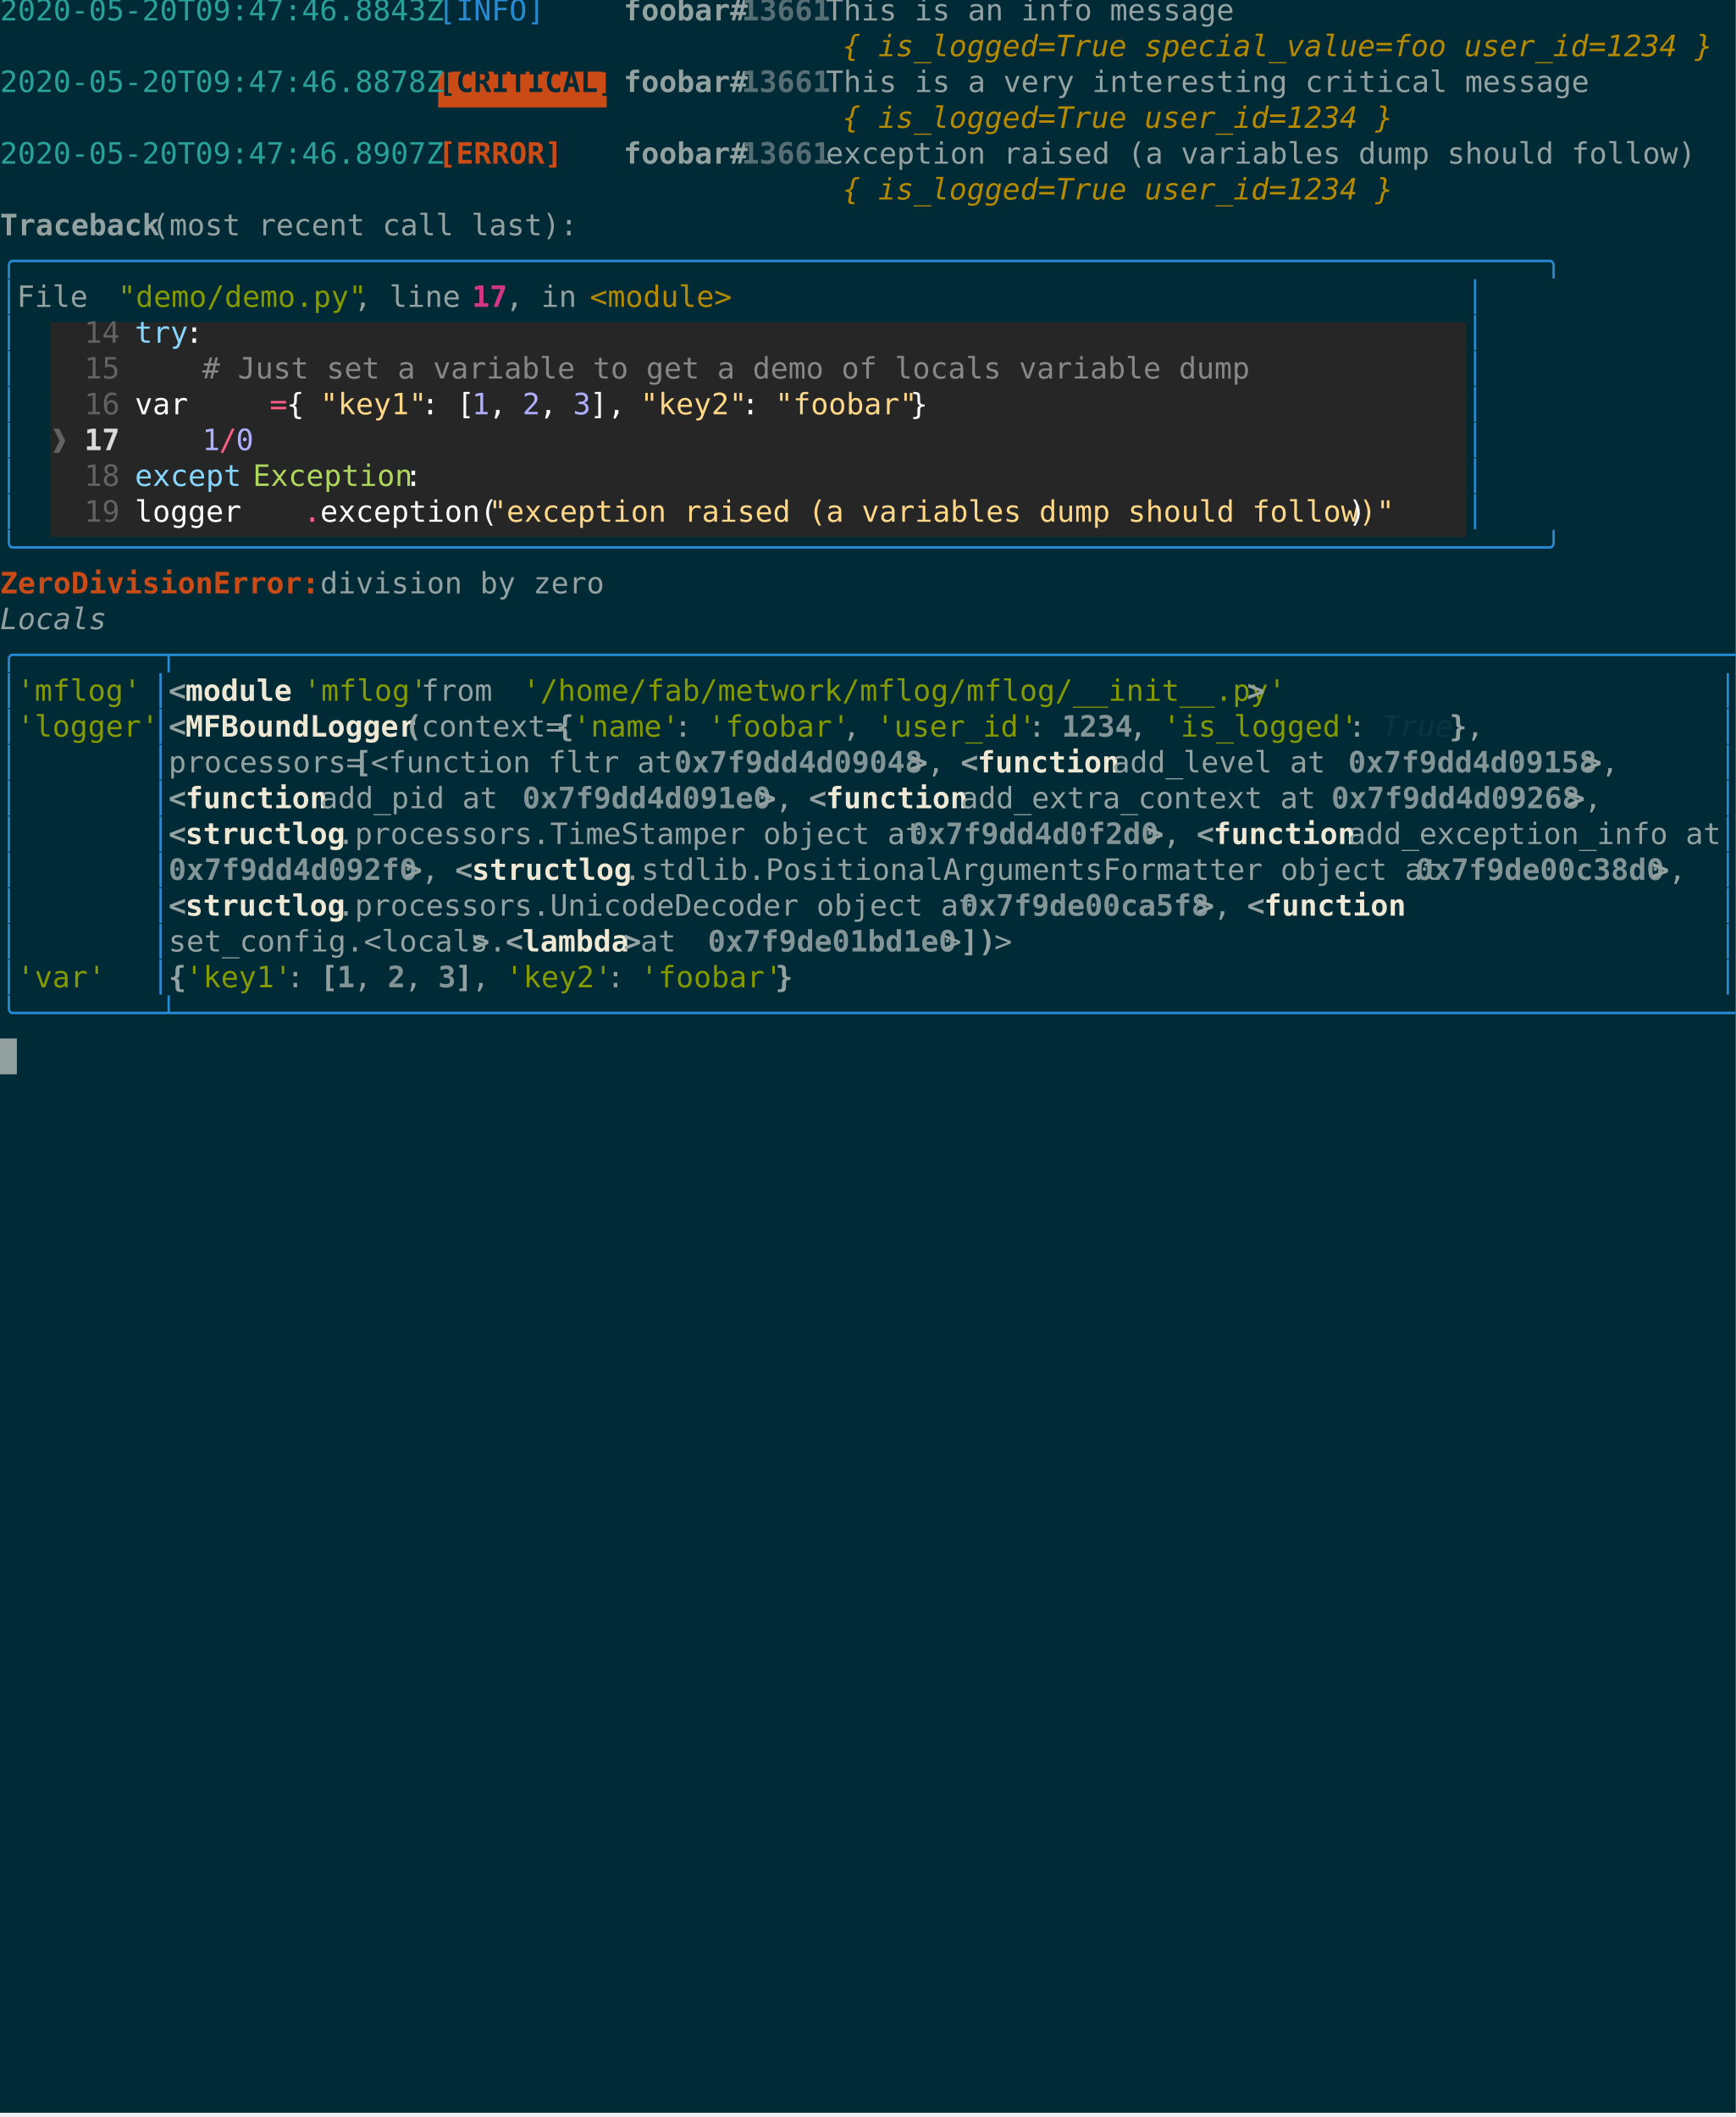
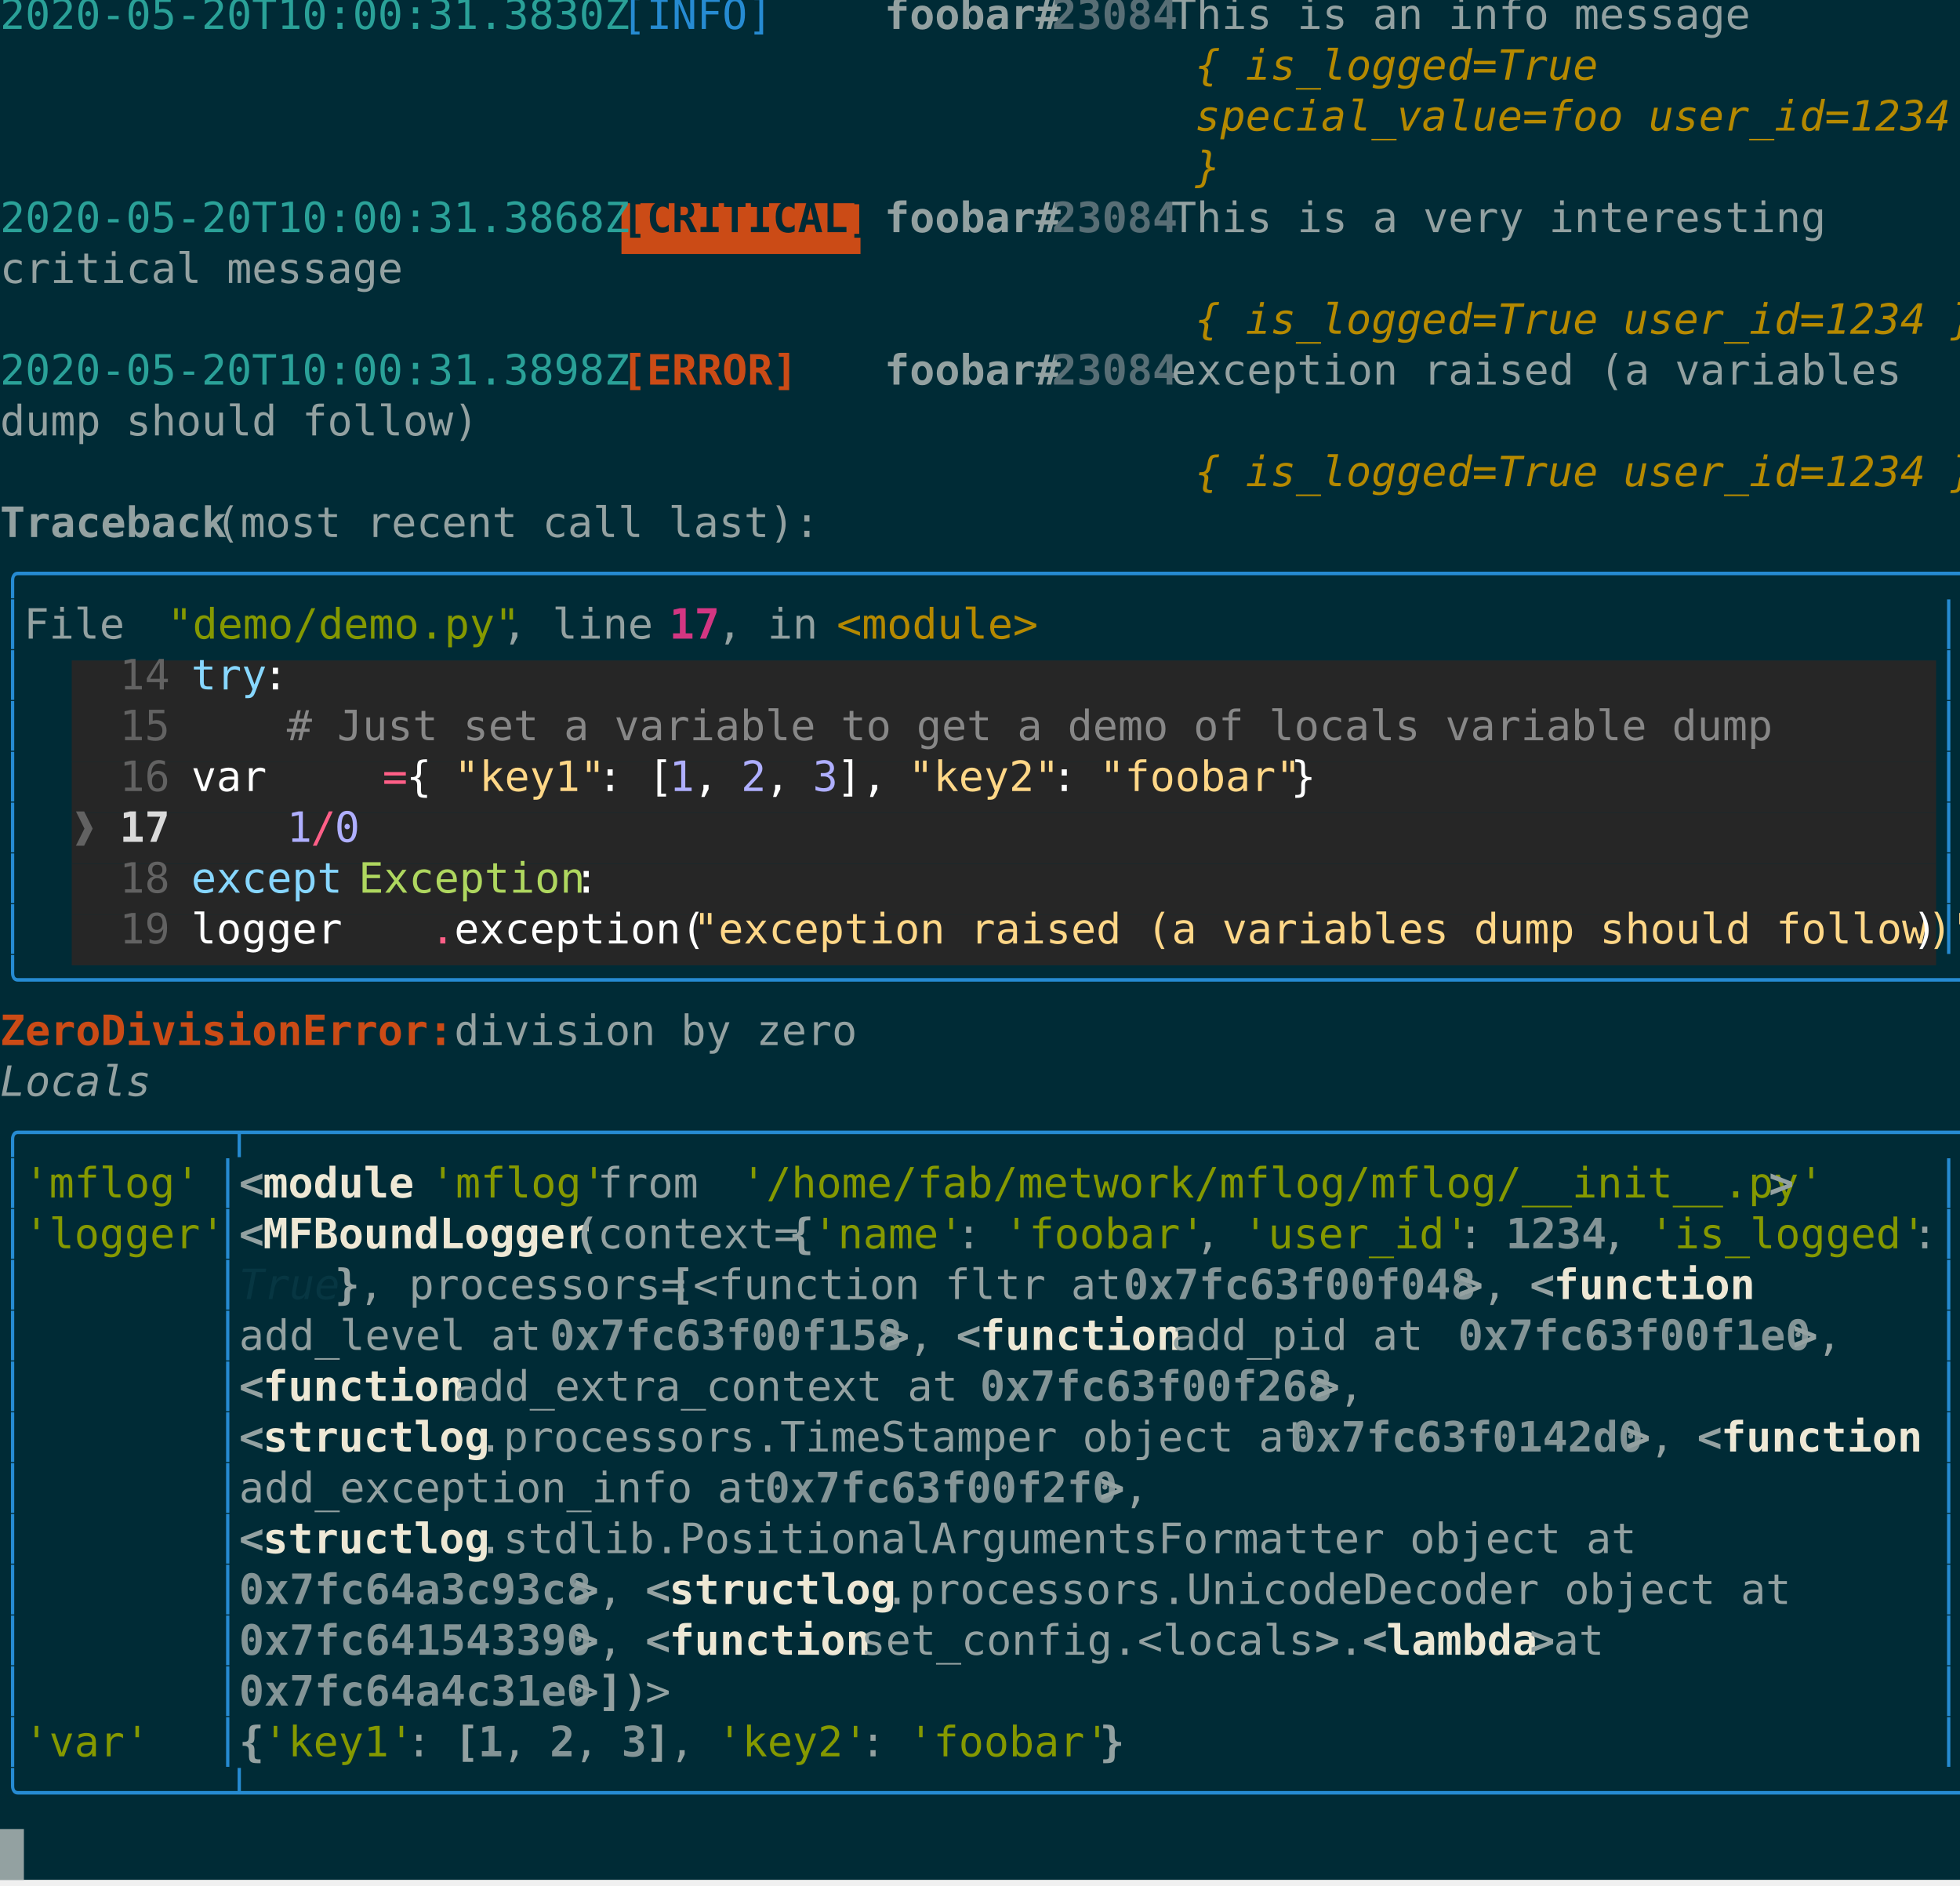
- <svg xmlns="http://www.w3.org/2000/svg" xmlns:ns1="https://github.com/nbedos/termtosvg" xmlns:xlink="http://www.w3.org/1999/xlink" id="terminal" baseProfile="full" viewBox="0 0 824 1005" width="824" version="1.1">
+ <svg xmlns="http://www.w3.org/2000/svg" xmlns:ns1="https://github.com/nbedos/termtosvg" xmlns:xlink="http://www.w3.org/1999/xlink" id="terminal" baseProfile="full" viewBox="0 0 656 631" width="656" version="1.1">
  <defs>
    <ns1:template_settings>
-       <ns1:screen_geometry columns="103" rows="59" />
+       <ns1:screen_geometry columns="82" rows="37" />
      <ns1:animation type="css" />
    </ns1:template_settings>
    <style type="text/css" id="generated-style">#screen {
                font-family: 'DejaVu Sans Mono', monospace;
                font-style: normal;
                font-size: 14px;
            }

        text {
            dominant-baseline: text-before-edge;
            white-space: pre;
        }
    </style>
    <style type="text/css" id="user-style">
            /* The colors defined below are the default 16 colors used for rendering text of the terminal. Adjust
               them as needed.
               Solarized dark color theme (http://ethanschoonover.com/solarized) */
            .foreground {fill: #93a1a1;}
            .background {fill: #002b36;}
            .color0 {fill: #002b36;}
            .color1 {fill: #dc322f;}
            .color2 {fill: #859900;}
            .color3 {fill: #b58900;}
            .color4 {fill: #268bd2;}
            .color5 {fill: #6c71c4;}
            .color6 {fill: #2aa198;}
            .color7 {fill: #93a1a1;}
            .color8 {fill: #657b83;}
            .color9 {fill: #cb4b16;}
            .color10 {fill: #073642;}
            .color11 {fill: #586e75;}
            .color12 {fill: #839496;}
            .color13 {fill: #eee8d5;}
            .color14 {fill: #d33682;}
            .color15 {fill: #fdf6e3;}
        </style>
  </defs>
-   <svg id="screen" width="824" height="1003" viewBox="0 0 824 1003" preserveAspectRatio="xMidYMin slice">
+   <svg id="screen" width="656" height="629" viewBox="0 0 656 629" preserveAspectRatio="xMidYMin slice">
    <rect class="background" height="100%" width="100%" x="0" y="0" />
    <defs>
      <g id="g1">
-         <text x="0" textLength="208" class="color6">2020-05-20T09:47:46.8843Z </text>
+         <text x="0" textLength="208" class="color6">2020-05-20T10:00:31.3830Z </text>
        <text x="208" textLength="80" class="color4">  [INFO]  </text>
        <text x="288" textLength="8" class="foreground"> </text>
        <text x="296" textLength="56" font-weight="bold" class="foreground">foobar#</text>
-         <text x="352" textLength="40" font-weight="bold" class="color11">13661</text>
-         <text x="392" textLength="432" class="foreground"> This is an info message                              </text>
+         <text x="352" textLength="40" font-weight="bold" class="color11">23084</text>
+         <text x="392" textLength="264" class="foreground"> This is an info message         </text>
      </g>
      <g id="g2">
        <text x="0" textLength="208" class="color6">                          </text>
        <text x="208" textLength="192" class="foreground">                        </text>
-         <text x="400" textLength="416" font-style="italic" class="color3">{ is_logged=True special_value=foo user_id=1234 }   </text>
-         <text x="816" textLength="8" class="foreground"> </text>
+         <text x="400" textLength="248" font-style="italic" class="color3">{ is_logged=True               </text>
+         <text x="648" textLength="8" class="foreground"> </text>
      </g>
      <g id="g3">
-         <text x="0" textLength="208" class="color6">2020-05-20T09:47:46.8878Z </text>
+         <text x="0" textLength="400" class="foreground">                                                  </text>
+         <text x="400" textLength="248" font-style="italic" class="color3">special_value=foo user_id=1234 </text>
+         <text x="648" textLength="8" class="foreground"> </text>
+       </g>
+       <g id="g4">
+         <text x="0" textLength="400" class="foreground">                                                  </text>
+         <text x="400" textLength="248" font-style="italic" class="color3">}                              </text>
+         <text x="648" textLength="8" class="foreground"> </text>
+       </g>
+       <g id="g5">
+         <text x="0" textLength="208" class="color6">2020-05-20T10:00:31.3868Z </text>
        <text x="208" textLength="80" font-weight="bold" class="background">[CRITICAL]</text>
        <text x="288" textLength="8" class="foreground"> </text>
        <text x="296" textLength="56" font-weight="bold" class="foreground">foobar#</text>
-         <text x="352" textLength="40" font-weight="bold" class="color11">13661</text>
-         <text x="392" textLength="432" class="foreground"> This is a very interesting critical message          </text>
-       </g>
-       <g id="g4">
+         <text x="352" textLength="40" font-weight="bold" class="color11">23084</text>
+         <text x="392" textLength="264" class="foreground"> This is a very interesting      </text>
+       </g>
+       <g id="g6">
+         <text x="0" textLength="656" class="foreground">                                                  critical message                </text>
+       </g>
+       <g id="g7">
        <text x="0" textLength="208" class="color6">                          </text>
        <text x="208" textLength="192" class="foreground">                        </text>
-         <text x="400" textLength="416" font-style="italic" class="color3">{ is_logged=True user_id=1234 }                     </text>
-         <text x="816" textLength="8" class="foreground"> </text>
-       </g>
-       <g id="g5">
-         <text x="0" textLength="208" class="color6">2020-05-20T09:47:46.8907Z </text>
+         <text x="400" textLength="248" font-style="italic" class="color3">{ is_logged=True user_id=1234 }</text>
+         <text x="648" textLength="8" class="foreground"> </text>
+       </g>
+       <g id="g8">
+         <text x="0" textLength="208" class="color6">2020-05-20T10:00:31.3898Z </text>
        <text x="208" textLength="80" font-weight="bold" class="color9"> [ERROR]  </text>
        <text x="288" textLength="8" class="foreground"> </text>
        <text x="296" textLength="56" font-weight="bold" class="foreground">foobar#</text>
-         <text x="352" textLength="40" font-weight="bold" class="color11">13661</text>
-         <text x="392" textLength="432" class="foreground"> exception raised (a variables dump should follow)    </text>
-       </g>
-       <g id="g6">
+         <text x="352" textLength="40" font-weight="bold" class="color11">23084</text>
+         <text x="392" textLength="264" class="foreground"> exception raised (a variables   </text>
+       </g>
+       <g id="g9">
+         <text x="0" textLength="656" class="foreground">                                                  dump should follow)             </text>
+       </g>
+       <g id="g10">
        <text x="0" textLength="72" font-weight="bold" class="foreground">Traceback</text>
        <text x="72" textLength="200" class="foreground"> (most recent call last):</text>
      </g>
-       <g id="g7">
-         <text x="0" textLength="704" class="color4">╭──────────────────────────────────────────────────────────────────────────────────────╮</text>
-       </g>
-       <g id="g8">
+       <g id="g11">
+         <text x="0" textLength="656" class="color4">╭────────────────────────────────────────────────────────────────────────────────╮</text>
+       </g>
+       <g id="g12">
        <text x="0" textLength="8" class="color4">│</text>
        <text x="8" textLength="48" class="foreground"> File </text>
        <text x="56" textLength="112" class="color2">"demo/demo.py"</text>
        <text x="168" textLength="56" class="foreground">, line </text>
        <text x="224" textLength="16" font-weight="bold" class="color14">17</text>
        <text x="240" textLength="40" class="foreground">, in </text>
        <text x="280" textLength="64" class="color3">&lt;module&gt;</text>
-         <text x="344" textLength="352" class="foreground">                                            </text>
-         <text x="696" textLength="8" class="color4">│</text>
-       </g>
-       <g id="g9">
+         <text x="344" textLength="304" class="foreground">                                      </text>
+         <text x="648" textLength="8" class="color4">│</text>
+       </g>
+       <g id="g13">
        <text x="0" textLength="8" class="color4">│</text>
        <text x="8" textLength="16" class="foreground">  </text>
        <text x="24" textLength="16" font-weight="bold" fill="#dadada">  </text>
        <text x="40" textLength="24" fill="#626262">14 </text>
        <text x="64" textLength="24" fill="#87d7ff">try</text>
        <text x="88" textLength="8" fill="#ffffff">:</text>
-         <text x="96" textLength="600" class="foreground">                                                                           </text>
-         <text x="696" textLength="8" class="color4">│</text>
-       </g>
-       <g id="g10">
+         <text x="96" textLength="552" class="foreground">                                                                     </text>
+         <text x="648" textLength="8" class="color4">│</text>
+       </g>
+       <g id="g14">
        <text x="0" textLength="8" class="color4">│</text>
        <text x="8" textLength="16" class="foreground">  </text>
        <text x="24" textLength="16" font-weight="bold" fill="#dadada">  </text>
        <text x="40" textLength="24" fill="#626262">15 </text>
        <text x="64" textLength="32" fill="#ffffff">    </text>
        <text x="96" textLength="472" fill="#878787"># Just set a variable to get a demo of locals variable dump</text>
-         <text x="568" textLength="128" class="foreground">                </text>
-         <text x="696" textLength="8" class="color4">│</text>
-       </g>
-       <g id="g11">
+         <text x="568" textLength="80" class="foreground">          </text>
+         <text x="648" textLength="8" class="color4">│</text>
+       </g>
+       <g id="g15">
        <text x="0" textLength="8" class="color4">│</text>
        <text x="8" textLength="16" class="foreground">  </text>
        <text x="24" textLength="16" font-weight="bold" fill="#dadada">  </text>
        <text x="40" textLength="24" fill="#626262">16 </text>
        <text x="64" textLength="64" fill="#ffffff">    var </text>
        <text x="128" textLength="8" fill="#ff5f87">=</text>
        <text x="136" textLength="16" fill="#ffffff"> {</text>
        <text x="152" textLength="48" fill="#ffd787">"key1"</text>
        <text x="200" textLength="24" fill="#ffffff">: [</text>
        <text x="224" textLength="8" fill="#afafff">1</text>
        <text x="232" textLength="16" fill="#ffffff">, </text>
        <text x="248" textLength="8" fill="#afafff">2</text>
        <text x="256" textLength="16" fill="#ffffff">, </text>
        <text x="272" textLength="8" fill="#afafff">3</text>
        <text x="280" textLength="24" fill="#ffffff">], </text>
        <text x="304" textLength="48" fill="#ffd787">"key2"</text>
        <text x="352" textLength="16" fill="#ffffff">: </text>
        <text x="368" textLength="64" fill="#ffd787">"foobar"</text>
        <text x="432" textLength="8" fill="#ffffff">}</text>
-         <text x="440" textLength="256" class="foreground">                                </text>
-         <text x="696" textLength="8" class="color4">│</text>
-       </g>
-       <g id="g12">
+         <text x="440" textLength="208" class="foreground">                          </text>
+         <text x="648" textLength="8" class="color4">│</text>
+       </g>
+       <g id="g16">
        <text x="0" textLength="8" class="color4">│</text>
        <text x="8" textLength="16" class="foreground">  </text>
        <text x="24" textLength="16" fill="#626262">❱ </text>
        <text x="40" textLength="24" font-weight="bold" fill="#dadada">17 </text>
        <text x="64" textLength="32" fill="#ffffff">    </text>
        <text x="96" textLength="8" fill="#afafff">1</text>
        <text x="104" textLength="8" fill="#ff5f87">/</text>
        <text x="112" textLength="8" fill="#afafff">0</text>
-         <text x="120" textLength="576" class="foreground">                                                                        </text>
-         <text x="696" textLength="8" class="color4">│</text>
-       </g>
-       <g id="g13">
+         <text x="120" textLength="528" class="foreground">                                                                  </text>
+         <text x="648" textLength="8" class="color4">│</text>
+       </g>
+       <g id="g17">
        <text x="0" textLength="8" class="color4">│</text>
        <text x="8" textLength="16" class="foreground">  </text>
        <text x="24" textLength="16" font-weight="bold" fill="#dadada">  </text>
        <text x="40" textLength="24" fill="#626262">18 </text>
        <text x="64" textLength="48" fill="#87d7ff">except</text>
        <text x="112" textLength="8" fill="#ffffff"> </text>
        <text x="120" textLength="72" fill="#afd75f">Exception</text>
        <text x="192" textLength="8" fill="#ffffff">:</text>
-         <text x="200" textLength="496" class="foreground">                                                              </text>
-         <text x="696" textLength="8" class="color4">│</text>
-       </g>
-       <g id="g14">
+         <text x="200" textLength="448" class="foreground">                                                        </text>
+         <text x="648" textLength="8" class="color4">│</text>
+       </g>
+       <g id="g18">
        <text x="0" textLength="8" class="color4">│</text>
        <text x="8" textLength="16" class="foreground">  </text>
        <text x="24" textLength="16" font-weight="bold" fill="#dadada">  </text>
        <text x="40" textLength="24" fill="#626262">19 </text>
        <text x="64" textLength="80" fill="#ffffff">    logger</text>
        <text x="144" textLength="8" fill="#ff5f87">.</text>
        <text x="152" textLength="80" fill="#ffffff">exception(</text>
        <text x="232" textLength="408" fill="#ffd787">"exception raised (a variables dump should follow)"</text>
        <text x="640" textLength="8" fill="#ffffff">)</text>
-         <text x="648" textLength="48" class="foreground">      </text>
-         <text x="696" textLength="8" class="color4">│</text>
-       </g>
-       <g id="g15">
-         <text x="0" textLength="704" class="color4">╰──────────────────────────────────────────────────────────────────────────────────────╯</text>
-       </g>
-       <g id="g16">
+         <text x="648" textLength="8" class="color4">│</text>
+       </g>
+       <g id="g19">
+         <text x="0" textLength="656" class="color4">╰────────────────────────────────────────────────────────────────────────────────╯</text>
+       </g>
+       <g id="g20">
        <text x="0" textLength="152" font-weight="bold" class="color9">ZeroDivisionError: </text>
        <text x="152" textLength="128" class="foreground">division by zero</text>
      </g>
-       <g id="g17">
-         <text x="0" textLength="824" font-style="italic" class="foreground">                                                Locals                                                 </text>
-       </g>
-       <g id="g18">
-         <text x="0" textLength="824" class="color4">╭────────┬────────────────────────────────────────────────────────────────────────────────────────────╮</text>
-       </g>
-       <g id="g19">
+       <g id="g21">
+         <text x="0" textLength="656" font-style="italic" class="foreground">                                      Locals                                      </text>
+       </g>
+       <g id="g22">
+         <text x="0" textLength="656" class="color4">╭────────┬───────────────────────────────────────────────────────────────────────╮</text>
+       </g>
+       <g id="g23">
        <text x="0" textLength="8" class="color4">│</text>
        <text x="8" textLength="56" class="color2">'mflog'</text>
        <text x="64" textLength="8" class="foreground"> </text>
        <text x="72" textLength="8" class="color4">│</text>
        <text x="80" textLength="8" font-weight="bold" class="foreground">&lt;</text>
        <text x="88" textLength="48" font-weight="bold" class="color13">module</text>
        <text x="136" textLength="8" class="foreground"> </text>
        <text x="144" textLength="56" class="color2">'mflog'</text>
        <text x="200" textLength="48" class="foreground"> from </text>
        <text x="248" textLength="344" class="color2">'/home/fab/metwork/mflog/mflog/__init__.py'</text>
        <text x="592" textLength="8" font-weight="bold" class="foreground">&gt;</text>
-         <text x="600" textLength="216" class="foreground">                           </text>
-         <text x="816" textLength="8" class="color4">│</text>
-       </g>
-       <g id="g20">
+         <text x="600" textLength="48" class="foreground">      </text>
+         <text x="648" textLength="8" class="color4">│</text>
+       </g>
+       <g id="g24">
        <text x="0" textLength="8" class="color4">│</text>
        <text x="8" textLength="64" class="color2">'logger'</text>
        <text x="72" textLength="8" class="color4">│</text>
        <text x="80" textLength="8" font-weight="bold" class="foreground">&lt;</text>
        <text x="88" textLength="104" font-weight="bold" class="color13">MFBoundLogger</text>
        <text x="192" textLength="8" font-weight="bold" class="foreground">(</text>
        <text x="200" textLength="64" class="foreground">context=</text>
        <text x="264" textLength="8" font-weight="bold" class="foreground">{</text>
        <text x="272" textLength="48" class="color2">'name'</text>
        <text x="320" textLength="16" class="foreground">: </text>
        <text x="336" textLength="64" class="color2">'foobar'</text>
        <text x="400" textLength="16" class="foreground">, </text>
        <text x="416" textLength="72" class="color2">'user_id'</text>
        <text x="488" textLength="16" class="foreground">: </text>
        <text x="504" textLength="32" font-weight="bold" class="color12">1234</text>
        <text x="536" textLength="16" class="foreground">, </text>
        <text x="552" textLength="88" class="color2">'is_logged'</text>
-         <text x="640" textLength="16" class="foreground">: </text>
-         <text x="656" textLength="32" font-style="italic" class="color10">True</text>
-         <text x="688" textLength="8" font-weight="bold" class="foreground">}</text>
-         <text x="696" textLength="120" class="foreground">,              </text>
-         <text x="816" textLength="8" class="color4">│</text>
-       </g>
-       <g id="g21">
-         <text x="0" textLength="8" class="color4">│</text>
-         <text x="8" textLength="64" class="foreground">        </text>
-         <text x="72" textLength="8" class="color4">│</text>
-         <text x="80" textLength="88" class="foreground">processors=</text>
-         <text x="168" textLength="8" font-weight="bold" class="foreground">[</text>
-         <text x="176" textLength="144" class="foreground">&lt;function fltr at </text>
-         <text x="320" textLength="112" font-weight="bold" class="color12">0x7f9dd4d09048</text>
-         <text x="432" textLength="8" font-weight="bold" class="foreground">&gt;</text>
-         <text x="440" textLength="16" class="foreground">, </text>
-         <text x="456" textLength="8" font-weight="bold" class="foreground">&lt;</text>
-         <text x="464" textLength="64" font-weight="bold" class="color13">function</text>
-         <text x="528" textLength="112" class="foreground"> add_level at </text>
-         <text x="640" textLength="112" font-weight="bold" class="color12">0x7f9dd4d09158</text>
-         <text x="752" textLength="8" font-weight="bold" class="foreground">&gt;</text>
-         <text x="760" textLength="56" class="foreground">,      </text>
-         <text x="816" textLength="8" class="color4">│</text>
-       </g>
-       <g id="g22">
+         <text x="640" textLength="8" class="foreground">:</text>
+         <text x="648" textLength="8" class="color4">│</text>
+       </g>
+       <g id="g25">
+         <text x="0" textLength="8" class="color4">│</text>
+         <text x="8" textLength="64" class="foreground">        </text>
+         <text x="72" textLength="8" class="color4">│</text>
+         <text x="80" textLength="32" font-style="italic" class="color10">True</text>
+         <text x="112" textLength="8" font-weight="bold" class="foreground">}</text>
+         <text x="120" textLength="104" class="foreground">, processors=</text>
+         <text x="224" textLength="8" font-weight="bold" class="foreground">[</text>
+         <text x="232" textLength="144" class="foreground">&lt;function fltr at </text>
+         <text x="376" textLength="112" font-weight="bold" class="color12">0x7fc63f00f048</text>
+         <text x="488" textLength="8" font-weight="bold" class="foreground">&gt;</text>
+         <text x="496" textLength="16" class="foreground">, </text>
+         <text x="512" textLength="8" font-weight="bold" class="foreground">&lt;</text>
+         <text x="520" textLength="64" font-weight="bold" class="color13">function</text>
+         <text x="584" textLength="64" class="foreground">        </text>
+         <text x="648" textLength="8" class="color4">│</text>
+       </g>
+       <g id="g26">
+         <text x="0" textLength="8" class="color4">│</text>
+         <text x="8" textLength="64" class="foreground">        </text>
+         <text x="72" textLength="8" class="color4">│</text>
+         <text x="80" textLength="104" class="foreground">add_level at </text>
+         <text x="184" textLength="112" font-weight="bold" class="color12">0x7fc63f00f158</text>
+         <text x="296" textLength="8" font-weight="bold" class="foreground">&gt;</text>
+         <text x="304" textLength="16" class="foreground">, </text>
+         <text x="320" textLength="8" font-weight="bold" class="foreground">&lt;</text>
+         <text x="328" textLength="64" font-weight="bold" class="color13">function</text>
+         <text x="392" textLength="96" class="foreground"> add_pid at </text>
+         <text x="488" textLength="112" font-weight="bold" class="color12">0x7fc63f00f1e0</text>
+         <text x="600" textLength="8" font-weight="bold" class="foreground">&gt;</text>
+         <text x="608" textLength="40" class="foreground">,    </text>
+         <text x="648" textLength="8" class="color4">│</text>
+       </g>
+       <g id="g27">
        <text x="0" textLength="8" class="color4">│</text>
        <text x="8" textLength="64" class="foreground">        </text>
        <text x="72" textLength="8" class="color4">│</text>
        <text x="80" textLength="8" font-weight="bold" class="foreground">&lt;</text>
        <text x="88" textLength="64" font-weight="bold" class="color13">function</text>
-         <text x="152" textLength="96" class="foreground"> add_pid at </text>
-         <text x="248" textLength="112" font-weight="bold" class="color12">0x7f9dd4d091e0</text>
-         <text x="360" textLength="8" font-weight="bold" class="foreground">&gt;</text>
-         <text x="368" textLength="16" class="foreground">, </text>
-         <text x="384" textLength="8" font-weight="bold" class="foreground">&lt;</text>
-         <text x="392" textLength="64" font-weight="bold" class="color13">function</text>
-         <text x="456" textLength="176" class="foreground"> add_extra_context at </text>
-         <text x="632" textLength="112" font-weight="bold" class="color12">0x7f9dd4d09268</text>
-         <text x="744" textLength="8" font-weight="bold" class="foreground">&gt;</text>
-         <text x="752" textLength="64" class="foreground">,       </text>
-         <text x="816" textLength="8" class="color4">│</text>
-       </g>
-       <g id="g23">
+         <text x="152" textLength="176" class="foreground"> add_extra_context at </text>
+         <text x="328" textLength="112" font-weight="bold" class="color12">0x7fc63f00f268</text>
+         <text x="440" textLength="8" font-weight="bold" class="foreground">&gt;</text>
+         <text x="448" textLength="200" class="foreground">,                        </text>
+         <text x="648" textLength="8" class="color4">│</text>
+       </g>
+       <g id="g28">
        <text x="0" textLength="8" class="color4">│</text>
        <text x="8" textLength="64" class="foreground">        </text>
        <text x="72" textLength="8" class="color4">│</text>
        <text x="80" textLength="8" font-weight="bold" class="foreground">&lt;</text>
        <text x="88" textLength="72" font-weight="bold" class="color13">structlog</text>
        <text x="160" textLength="272" class="foreground">.processors.TimeStamper object at </text>
-         <text x="432" textLength="112" font-weight="bold" class="color12">0x7f9dd4d0f2d0</text>
+         <text x="432" textLength="112" font-weight="bold" class="color12">0x7fc63f0142d0</text>
        <text x="544" textLength="8" font-weight="bold" class="foreground">&gt;</text>
        <text x="552" textLength="16" class="foreground">, </text>
        <text x="568" textLength="8" font-weight="bold" class="foreground">&lt;</text>
        <text x="576" textLength="64" font-weight="bold" class="color13">function</text>
-         <text x="640" textLength="176" class="foreground"> add_exception_info at</text>
-         <text x="816" textLength="8" class="color4">│</text>
-       </g>
-       <g id="g24">
-         <text x="0" textLength="8" class="color4">│</text>
-         <text x="8" textLength="64" class="foreground">        </text>
-         <text x="72" textLength="8" class="color4">│</text>
-         <text x="80" textLength="112" font-weight="bold" class="color12">0x7f9dd4d092f0</text>
+         <text x="640" textLength="8" class="foreground"> </text>
+         <text x="648" textLength="8" class="color4">│</text>
+       </g>
+       <g id="g29">
+         <text x="0" textLength="8" class="color4">│</text>
+         <text x="8" textLength="64" class="foreground">        </text>
+         <text x="72" textLength="8" class="color4">│</text>
+         <text x="80" textLength="176" class="foreground">add_exception_info at </text>
+         <text x="256" textLength="112" font-weight="bold" class="color12">0x7fc63f00f2f0</text>
+         <text x="368" textLength="8" font-weight="bold" class="foreground">&gt;</text>
+         <text x="376" textLength="272" class="foreground">,                                 </text>
+         <text x="648" textLength="8" class="color4">│</text>
+       </g>
+       <g id="g30">
+         <text x="0" textLength="8" class="color4">│</text>
+         <text x="8" textLength="64" class="foreground">        </text>
+         <text x="72" textLength="8" class="color4">│</text>
+         <text x="80" textLength="8" font-weight="bold" class="foreground">&lt;</text>
+         <text x="88" textLength="72" font-weight="bold" class="color13">structlog</text>
+         <text x="160" textLength="488" class="foreground">.stdlib.PositionalArgumentsFormatter object at               </text>
+         <text x="648" textLength="8" class="color4">│</text>
+       </g>
+       <g id="g31">
+         <text x="0" textLength="8" class="color4">│</text>
+         <text x="8" textLength="64" class="foreground">        </text>
+         <text x="72" textLength="8" class="color4">│</text>
+         <text x="80" textLength="112" font-weight="bold" class="color12">0x7fc64a3c93c8</text>
        <text x="192" textLength="8" font-weight="bold" class="foreground">&gt;</text>
        <text x="200" textLength="16" class="foreground">, </text>
        <text x="216" textLength="8" font-weight="bold" class="foreground">&lt;</text>
        <text x="224" textLength="72" font-weight="bold" class="color13">structlog</text>
-         <text x="296" textLength="376" class="foreground">.stdlib.PositionalArgumentsFormatter object at </text>
-         <text x="672" textLength="112" font-weight="bold" class="color12">0x7f9de00c38d0</text>
-         <text x="784" textLength="8" font-weight="bold" class="foreground">&gt;</text>
-         <text x="792" textLength="24" class="foreground">,  </text>
-         <text x="816" textLength="8" class="color4">│</text>
-       </g>
-       <g id="g25">
-         <text x="0" textLength="8" class="color4">│</text>
-         <text x="8" textLength="64" class="foreground">        </text>
-         <text x="72" textLength="8" class="color4">│</text>
-         <text x="80" textLength="8" font-weight="bold" class="foreground">&lt;</text>
-         <text x="88" textLength="72" font-weight="bold" class="color13">structlog</text>
-         <text x="160" textLength="296" class="foreground">.processors.UnicodeDecoder object at </text>
-         <text x="456" textLength="112" font-weight="bold" class="color12">0x7f9de00ca5f8</text>
-         <text x="568" textLength="8" font-weight="bold" class="foreground">&gt;</text>
-         <text x="576" textLength="16" class="foreground">, </text>
-         <text x="592" textLength="8" font-weight="bold" class="foreground">&lt;</text>
-         <text x="600" textLength="64" font-weight="bold" class="color13">function</text>
-         <text x="664" textLength="152" class="foreground">                   </text>
-         <text x="816" textLength="8" class="color4">│</text>
-       </g>
-       <g id="g26">
-         <text x="0" textLength="8" class="color4">│</text>
-         <text x="8" textLength="64" class="foreground">        </text>
-         <text x="72" textLength="8" class="color4">│</text>
-         <text x="80" textLength="144" class="foreground">set_config.&lt;locals</text>
-         <text x="224" textLength="8" font-weight="bold" class="foreground">&gt;</text>
-         <text x="232" textLength="8" class="foreground">.</text>
-         <text x="240" textLength="8" font-weight="bold" class="foreground">&lt;</text>
-         <text x="248" textLength="48" font-weight="bold" class="color13">lambda</text>
-         <text x="296" textLength="8" font-weight="bold" class="foreground">&gt;</text>
-         <text x="304" textLength="32" class="foreground"> at </text>
-         <text x="336" textLength="112" font-weight="bold" class="color12">0x7f9de01bd1e0</text>
-         <text x="448" textLength="8" class="foreground">&gt;</text>
-         <text x="456" textLength="16" font-weight="bold" class="foreground">])</text>
-         <text x="472" textLength="344" class="foreground">&gt;                                          </text>
-         <text x="816" textLength="8" class="color4">│</text>
-       </g>
-       <g id="g27">
+         <text x="296" textLength="352" class="foreground">.processors.UnicodeDecoder object at        </text>
+         <text x="648" textLength="8" class="color4">│</text>
+       </g>
+       <g id="g32">
+         <text x="0" textLength="8" class="color4">│</text>
+         <text x="8" textLength="64" class="foreground">        </text>
+         <text x="72" textLength="8" class="color4">│</text>
+         <text x="80" textLength="112" font-weight="bold" class="color12">0x7fc641543390</text>
+         <text x="192" textLength="8" font-weight="bold" class="foreground">&gt;</text>
+         <text x="200" textLength="16" class="foreground">, </text>
+         <text x="216" textLength="8" font-weight="bold" class="foreground">&lt;</text>
+         <text x="224" textLength="64" font-weight="bold" class="color13">function</text>
+         <text x="288" textLength="152" class="foreground"> set_config.&lt;locals</text>
+         <text x="440" textLength="8" font-weight="bold" class="foreground">&gt;</text>
+         <text x="448" textLength="8" class="foreground">.</text>
+         <text x="456" textLength="8" font-weight="bold" class="foreground">&lt;</text>
+         <text x="464" textLength="48" font-weight="bold" class="color13">lambda</text>
+         <text x="512" textLength="8" font-weight="bold" class="foreground">&gt;</text>
+         <text x="520" textLength="128" class="foreground"> at             </text>
+         <text x="648" textLength="8" class="color4">│</text>
+       </g>
+       <g id="g33">
+         <text x="0" textLength="8" class="color4">│</text>
+         <text x="8" textLength="64" class="foreground">        </text>
+         <text x="72" textLength="8" class="color4">│</text>
+         <text x="80" textLength="112" font-weight="bold" class="color12">0x7fc64a4c31e0</text>
+         <text x="192" textLength="8" class="foreground">&gt;</text>
+         <text x="200" textLength="16" font-weight="bold" class="foreground">])</text>
+         <text x="216" textLength="432" class="foreground">&gt;                                                     </text>
+         <text x="648" textLength="8" class="color4">│</text>
+       </g>
+       <g id="g34">
        <text x="0" textLength="8" class="color4">│</text>
        <text x="8" textLength="40" class="color2">'var'</text>
        <text x="48" textLength="24" class="foreground">   </text>
        <text x="72" textLength="8" class="color4">│</text>
        <text x="80" textLength="8" font-weight="bold" class="foreground">{</text>
        <text x="88" textLength="48" class="color2">'key1'</text>
        <text x="136" textLength="16" class="foreground">: </text>
        <text x="152" textLength="8" font-weight="bold" class="foreground">[</text>
        <text x="160" textLength="8" font-weight="bold" class="color12">1</text>
        <text x="168" textLength="16" class="foreground">, </text>
        <text x="184" textLength="8" font-weight="bold" class="color12">2</text>
        <text x="192" textLength="16" class="foreground">, </text>
        <text x="208" textLength="8" font-weight="bold" class="color12">3</text>
        <text x="216" textLength="8" font-weight="bold" class="foreground">]</text>
        <text x="224" textLength="16" class="foreground">, </text>
        <text x="240" textLength="48" class="color2">'key2'</text>
        <text x="288" textLength="16" class="foreground">: </text>
        <text x="304" textLength="64" class="color2">'foobar'</text>
        <text x="368" textLength="8" font-weight="bold" class="foreground">}</text>
-         <text x="376" textLength="440" class="foreground">                                                       </text>
-         <text x="816" textLength="8" class="color4">│</text>
-       </g>
-       <g id="g28">
-         <text x="0" textLength="824" class="color4">╰────────┴────────────────────────────────────────────────────────────────────────────────────────────╯</text>
-       </g>
-       <g id="g29">
+         <text x="376" textLength="272" class="foreground">                                  </text>
+         <text x="648" textLength="8" class="color4">│</text>
+       </g>
+       <g id="g35">
+         <text x="0" textLength="656" class="color4">╰────────┴───────────────────────────────────────────────────────────────────────╯</text>
+       </g>
+       <g id="g36">
        <text x="0" textLength="8" class="background"> </text>
      </g>
    </defs>
    <g>
      <use xlink:href="#g1" y="0" />
      <use xlink:href="#g2" y="17" />
-       <rect x="208" y="34" width="80" height="17" class="color9" />
      <use xlink:href="#g3" y="34" />
      <use xlink:href="#g4" y="51" />
+       <rect x="208" y="68" width="80" height="17" class="color9" />
      <use xlink:href="#g5" y="68" />
-       <use xlink:href="#g4" y="85" />
-       <use xlink:href="#g6" y="102" />
-       <use xlink:href="#g7" y="119" />
-       <use xlink:href="#g8" y="136" />
-       <rect x="24" y="153" width="672" height="17" fill="#262626" />
-       <use xlink:href="#g9" y="153" />
-       <rect x="24" y="170" width="672" height="17" fill="#262626" />
+       <use xlink:href="#g6" y="85" />
+       <use xlink:href="#g7" y="102" />
+       <use xlink:href="#g8" y="119" />
+       <use xlink:href="#g9" y="136" />
+       <use xlink:href="#g7" y="153" />
      <use xlink:href="#g10" y="170" />
-       <rect x="24" y="187" width="672" height="17" fill="#262626" />
      <use xlink:href="#g11" y="187" />
-       <rect x="24" y="204" width="672" height="17" fill="#262626" />
      <use xlink:href="#g12" y="204" />
-       <rect x="24" y="221" width="672" height="17" fill="#262626" />
+       <rect x="24" y="221" width="624" height="17" fill="#262626" />
      <use xlink:href="#g13" y="221" />
-       <rect x="24" y="238" width="672" height="17" fill="#262626" />
+       <rect x="24" y="238" width="624" height="17" fill="#262626" />
      <use xlink:href="#g14" y="238" />
+       <rect x="24" y="255" width="624" height="17" fill="#262626" />
      <use xlink:href="#g15" y="255" />
+       <rect x="24" y="272" width="624" height="17" fill="#262626" />
      <use xlink:href="#g16" y="272" />
+       <rect x="24" y="289" width="624" height="17" fill="#262626" />
      <use xlink:href="#g17" y="289" />
+       <rect x="24" y="306" width="624" height="17" fill="#262626" />
      <use xlink:href="#g18" y="306" />
      <use xlink:href="#g19" y="323" />
      <use xlink:href="#g20" y="340" />
      <use xlink:href="#g21" y="357" />
      <use xlink:href="#g22" y="374" />
      <use xlink:href="#g23" y="391" />
      <use xlink:href="#g24" y="408" />
      <use xlink:href="#g25" y="425" />
      <use xlink:href="#g26" y="442" />
      <use xlink:href="#g27" y="459" />
      <use xlink:href="#g28" y="476" />
-       <rect x="0" y="493" width="8" height="17" class="foreground" />
      <use xlink:href="#g29" y="493" />
+       <use xlink:href="#g30" y="510" />
+       <use xlink:href="#g31" y="527" />
+       <use xlink:href="#g32" y="544" />
+       <use xlink:href="#g33" y="561" />
+       <use xlink:href="#g34" y="578" />
+       <use xlink:href="#g35" y="595" />
+       <rect x="0" y="612" width="8" height="17" class="foreground" />
+       <use xlink:href="#g36" y="612" />
    </g>
  </svg>
</svg>
